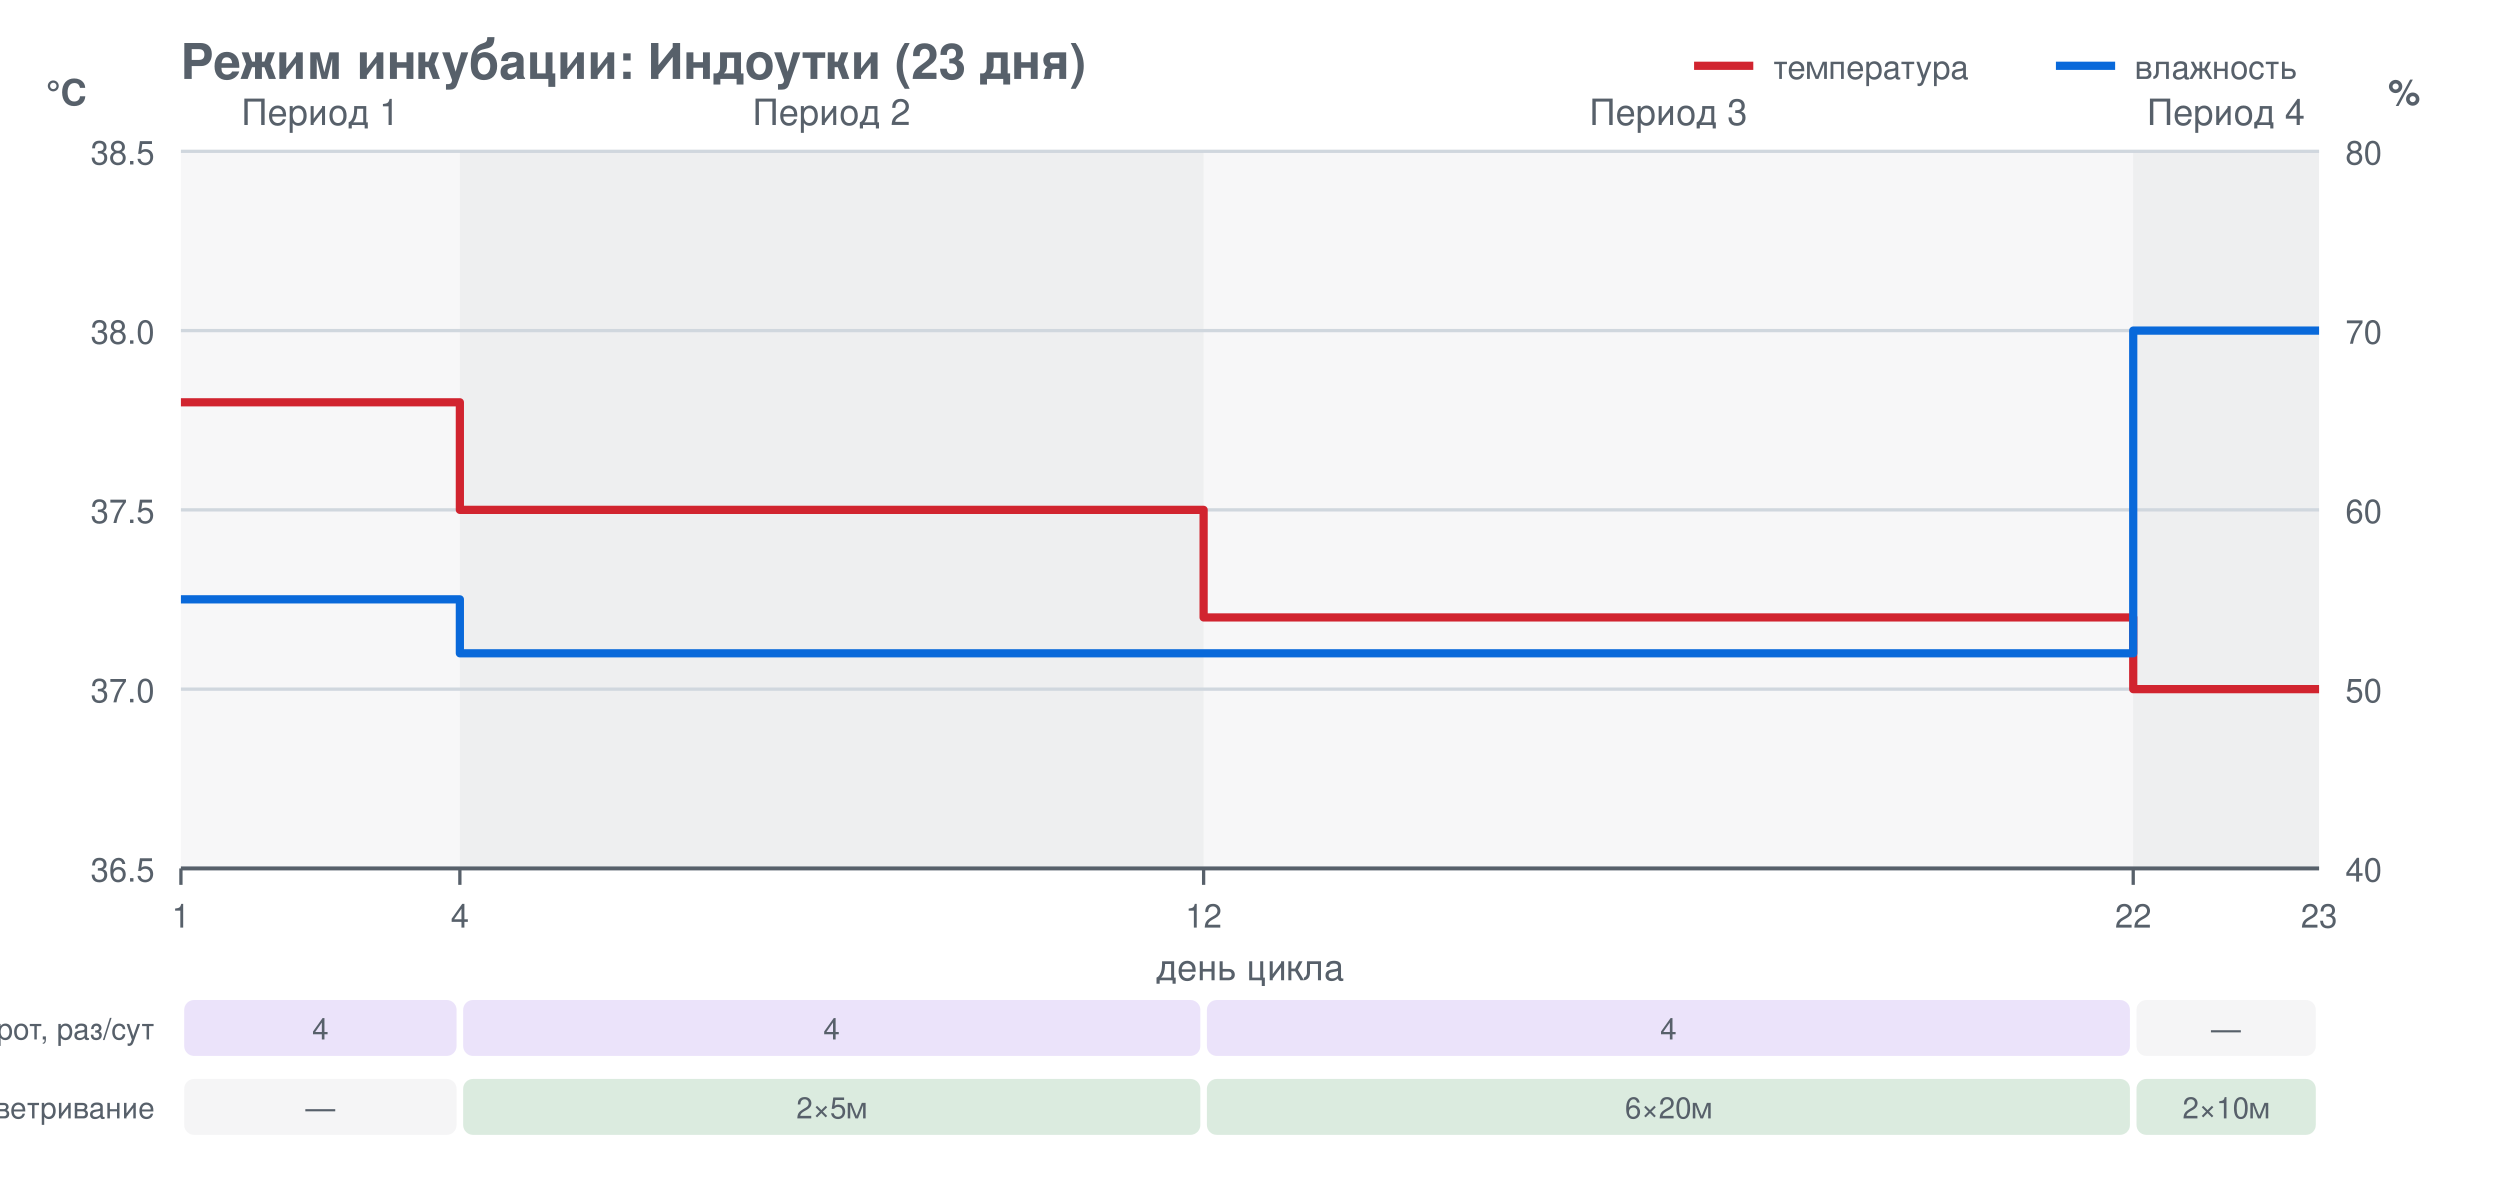
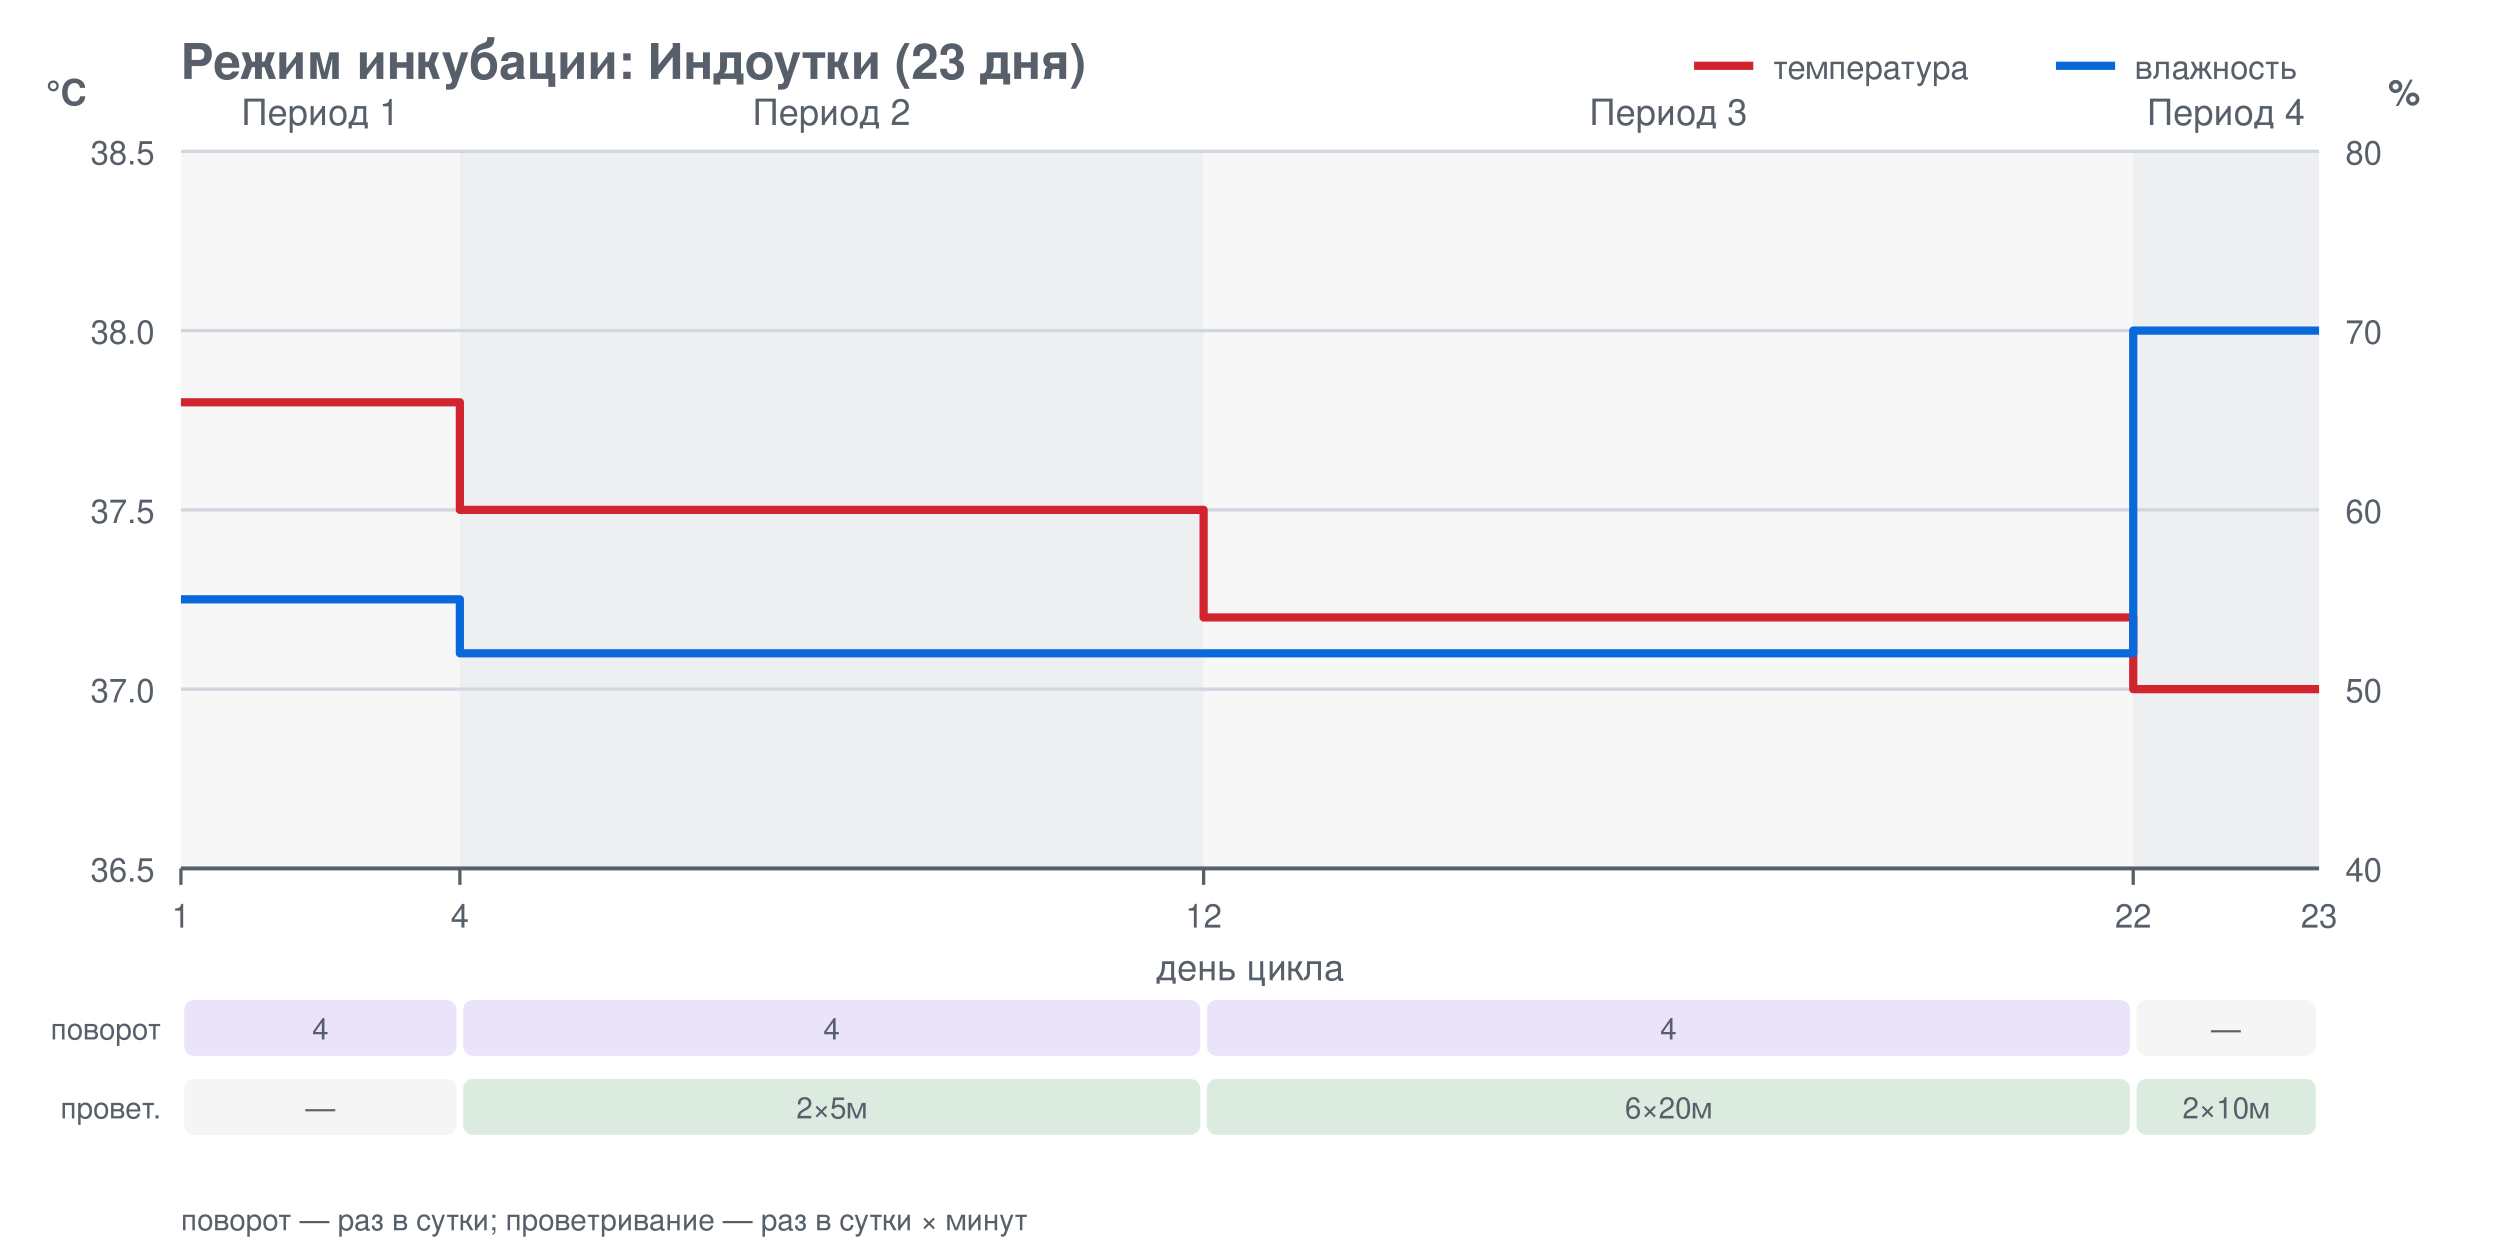
- <svg xmlns="http://www.w3.org/2000/svg" viewBox="0 0 760 366" width="760" height="366" role="img" aria-label="График режима инкубации: Индоутки">
+ <svg xmlns="http://www.w3.org/2000/svg" viewBox="0 0 760 380" width="760" height="380" role="img" aria-label="График режима инкубации: Индоутки">
  <style>text{fill:#57606a}</style>
  <text x="55.0" y="24.0" font-size="15" fill="#57606a" text-anchor="start" font-weight="600" font-family="Segoe UI, Helvetica, Arial, sans-serif">Режим инкубации: Индоутки (23 дня)</text>
  <rect x="55.0" y="46.0" width="84.8" height="218.0" rx="0" fill="#57606a" fill-opacity="0.05" stroke="none" />
  <text x="97.4" y="38.0" font-size="11" fill="#57606a" text-anchor="middle" font-weight="normal" font-family="Segoe UI, Helvetica, Arial, sans-serif">Период 1</text>
  <rect x="139.8" y="46.0" width="226.1" height="218.0" rx="0" fill="#57606a" fill-opacity="0.10" stroke="none" />
  <text x="252.8" y="38.0" font-size="11" fill="#57606a" text-anchor="middle" font-weight="normal" font-family="Segoe UI, Helvetica, Arial, sans-serif">Период 2</text>
  <rect x="365.9" y="46.0" width="282.6" height="218.0" rx="0" fill="#57606a" fill-opacity="0.05" stroke="none" />
  <text x="507.2" y="38.0" font-size="11" fill="#57606a" text-anchor="middle" font-weight="normal" font-family="Segoe UI, Helvetica, Arial, sans-serif">Период 3</text>
  <rect x="648.5" y="46.0" width="56.5" height="218.0" rx="0" fill="#57606a" fill-opacity="0.10" stroke="none" />
  <text x="676.7" y="38.0" font-size="11" fill="#57606a" text-anchor="middle" font-weight="normal" font-family="Segoe UI, Helvetica, Arial, sans-serif">Период 4</text>
  <line x1="55.0" y1="264.0" x2="705.0" y2="264.0" stroke="#d0d7de" stroke-width="1" />
  <text x="47.0" y="268.0" font-size="10" fill="#d1242f" text-anchor="end" font-weight="normal" font-family="Segoe UI, Helvetica, Arial, sans-serif">36.5</text>
  <line x1="55.0" y1="209.5" x2="705.0" y2="209.5" stroke="#d0d7de" stroke-width="1" />
  <text x="47.0" y="213.5" font-size="10" fill="#d1242f" text-anchor="end" font-weight="normal" font-family="Segoe UI, Helvetica, Arial, sans-serif">37.0</text>
  <line x1="55.0" y1="155.0" x2="705.0" y2="155.0" stroke="#d0d7de" stroke-width="1" />
  <text x="47.0" y="159.0" font-size="10" fill="#d1242f" text-anchor="end" font-weight="normal" font-family="Segoe UI, Helvetica, Arial, sans-serif">37.5</text>
  <line x1="55.0" y1="100.5" x2="705.0" y2="100.5" stroke="#d0d7de" stroke-width="1" />
  <text x="47.0" y="104.5" font-size="10" fill="#d1242f" text-anchor="end" font-weight="normal" font-family="Segoe UI, Helvetica, Arial, sans-serif">38.0</text>
  <line x1="55.0" y1="46.0" x2="705.0" y2="46.0" stroke="#d0d7de" stroke-width="1" />
  <text x="47.0" y="50.0" font-size="10" fill="#d1242f" text-anchor="end" font-weight="normal" font-family="Segoe UI, Helvetica, Arial, sans-serif">38.5</text>
  <text x="713.0" y="268.0" font-size="10" fill="#0969da" text-anchor="start" font-weight="normal" font-family="Segoe UI, Helvetica, Arial, sans-serif">40</text>
  <text x="713.0" y="213.5" font-size="10" fill="#0969da" text-anchor="start" font-weight="normal" font-family="Segoe UI, Helvetica, Arial, sans-serif">50</text>
  <text x="713.0" y="159.0" font-size="10" fill="#0969da" text-anchor="start" font-weight="normal" font-family="Segoe UI, Helvetica, Arial, sans-serif">60</text>
  <text x="713.0" y="104.5" font-size="10" fill="#0969da" text-anchor="start" font-weight="normal" font-family="Segoe UI, Helvetica, Arial, sans-serif">70</text>
  <text x="713.0" y="50.0" font-size="10" fill="#0969da" text-anchor="start" font-weight="normal" font-family="Segoe UI, Helvetica, Arial, sans-serif">80</text>
  <text x="14.0" y="32.0" font-size="11" fill="#d1242f" text-anchor="start" font-weight="600" font-family="Segoe UI, Helvetica, Arial, sans-serif">°C</text>
  <text x="726.0" y="32.0" font-size="11" fill="#0969da" text-anchor="start" font-weight="600" font-family="Segoe UI, Helvetica, Arial, sans-serif">%</text>
  <path d="M55.0 122.3 L139.8 122.3 L139.8 155.0 L365.9 155.0 L365.9 187.7 L648.5 187.7 L648.5 209.5 L705.0 209.5" fill="none" stroke="#d1242f" stroke-width="2.5" stroke-linejoin="round" />
  <path d="M55.0 182.2 L139.8 182.2 L139.8 198.6 L365.9 198.6 L365.9 198.6 L648.5 198.6 L648.5 100.5 L705.0 100.5" fill="none" stroke="#0969da" stroke-width="2.5" stroke-linejoin="round" />
  <line x1="55.0" y1="264.0" x2="705.0" y2="264.0" stroke="#57606a" stroke-width="1.2" />
  <line x1="55.0" y1="264.0" x2="55.0" y2="269.0" stroke="#57606a" stroke-width="1" />
  <text x="55.0" y="282.0" font-size="10" fill="#57606a" text-anchor="middle" font-weight="normal" font-family="Segoe UI, Helvetica, Arial, sans-serif">1</text>
  <line x1="139.8" y1="264.0" x2="139.8" y2="269.0" stroke="#57606a" stroke-width="1" />
  <text x="139.8" y="282.0" font-size="10" fill="#57606a" text-anchor="middle" font-weight="normal" font-family="Segoe UI, Helvetica, Arial, sans-serif">4</text>
  <line x1="365.9" y1="264.0" x2="365.9" y2="269.0" stroke="#57606a" stroke-width="1" />
  <text x="365.9" y="282.0" font-size="10" fill="#57606a" text-anchor="middle" font-weight="normal" font-family="Segoe UI, Helvetica, Arial, sans-serif">12</text>
  <line x1="648.5" y1="264.0" x2="648.5" y2="269.0" stroke="#57606a" stroke-width="1" />
  <text x="648.5" y="282.0" font-size="10" fill="#57606a" text-anchor="middle" font-weight="normal" font-family="Segoe UI, Helvetica, Arial, sans-serif">22</text>
  <text x="705.0" y="282.0" font-size="10" fill="#57606a" text-anchor="middle" font-weight="normal" font-family="Segoe UI, Helvetica, Arial, sans-serif">23</text>
  <text x="380.0" y="298.0" font-size="11" fill="#57606a" text-anchor="middle" font-weight="normal" font-family="Segoe UI, Helvetica, Arial, sans-serif">день цикла</text>
-   <text x="47.0" y="316.0" font-size="9" fill="#8250df" text-anchor="end" font-weight="normal" font-family="Segoe UI, Helvetica, Arial, sans-serif">поворот, раз/сут</text>
+   <text x="49.0" y="316.0" font-size="9" fill="#8250df" text-anchor="end" font-weight="normal" font-family="Segoe UI, Helvetica, Arial, sans-serif">поворот</text>
  <rect x="56.0" y="304.0" width="82.8" height="17.0" rx="3" fill="#8250df" fill-opacity="0.16" stroke="none" />
  <text x="97.4" y="316.0" font-size="9" fill="#8250df" text-anchor="middle" font-weight="normal" font-family="Segoe UI, Helvetica, Arial, sans-serif">4</text>
  <rect x="140.8" y="304.0" width="224.1" height="17.0" rx="3" fill="#8250df" fill-opacity="0.16" stroke="none" />
  <text x="252.8" y="316.0" font-size="9" fill="#8250df" text-anchor="middle" font-weight="normal" font-family="Segoe UI, Helvetica, Arial, sans-serif">4</text>
  <rect x="366.9" y="304.0" width="280.6" height="17.0" rx="3" fill="#8250df" fill-opacity="0.16" stroke="none" />
  <text x="507.2" y="316.0" font-size="9" fill="#8250df" text-anchor="middle" font-weight="normal" font-family="Segoe UI, Helvetica, Arial, sans-serif">4</text>
  <rect x="649.5" y="304.0" width="54.5" height="17.0" rx="3" fill="#57606a" fill-opacity="0.06" stroke="none" />
  <text x="676.7" y="316.0" font-size="9" fill="#57606a" text-anchor="middle" font-weight="normal" font-family="Segoe UI, Helvetica, Arial, sans-serif">—</text>
-   <text x="47.0" y="340.0" font-size="9" fill="#1a7f37" text-anchor="end" font-weight="normal" font-family="Segoe UI, Helvetica, Arial, sans-serif">проветривание</text>
+   <text x="49.0" y="340.0" font-size="9" fill="#1a7f37" text-anchor="end" font-weight="normal" font-family="Segoe UI, Helvetica, Arial, sans-serif">провет.</text>
  <rect x="56.0" y="328.0" width="82.8" height="17.0" rx="3" fill="#57606a" fill-opacity="0.06" stroke="none" />
  <text x="97.4" y="340.0" font-size="9" fill="#57606a" text-anchor="middle" font-weight="normal" font-family="Segoe UI, Helvetica, Arial, sans-serif">—</text>
  <rect x="140.8" y="328.0" width="224.1" height="17.0" rx="3" fill="#1a7f37" fill-opacity="0.16" stroke="none" />
  <text x="252.8" y="340.0" font-size="9" fill="#1a7f37" text-anchor="middle" font-weight="normal" font-family="Segoe UI, Helvetica, Arial, sans-serif">2×5м</text>
  <rect x="366.9" y="328.0" width="280.6" height="17.0" rx="3" fill="#1a7f37" fill-opacity="0.16" stroke="none" />
  <text x="507.2" y="340.0" font-size="9" fill="#1a7f37" text-anchor="middle" font-weight="normal" font-family="Segoe UI, Helvetica, Arial, sans-serif">6×20м</text>
  <rect x="649.5" y="328.0" width="54.5" height="17.0" rx="3" fill="#1a7f37" fill-opacity="0.16" stroke="none" />
  <text x="676.7" y="340.0" font-size="9" fill="#1a7f37" text-anchor="middle" font-weight="normal" font-family="Segoe UI, Helvetica, Arial, sans-serif">2×10м</text>
  <line x1="515.0" y1="20.0" x2="533.0" y2="20.0" stroke="#d1242f" stroke-width="2.5" />
  <text x="539.0" y="24.0" font-size="10" fill="#d1242f" text-anchor="start" font-weight="normal" font-family="Segoe UI, Helvetica, Arial, sans-serif">температура</text>
  <line x1="625.0" y1="20.0" x2="643.0" y2="20.0" stroke="#0969da" stroke-width="2.5" />
  <text x="649.0" y="24.0" font-size="10" fill="#0969da" text-anchor="start" font-weight="normal" font-family="Segoe UI, Helvetica, Arial, sans-serif">влажность</text>
+   <text x="55.0" y="374.0" font-size="9" fill="#8b949e" text-anchor="start" font-weight="normal" font-family="Segoe UI, Helvetica, Arial, sans-serif">поворот — раз в сутки; проветривание — раз в сутки × минут</text>
</svg>
